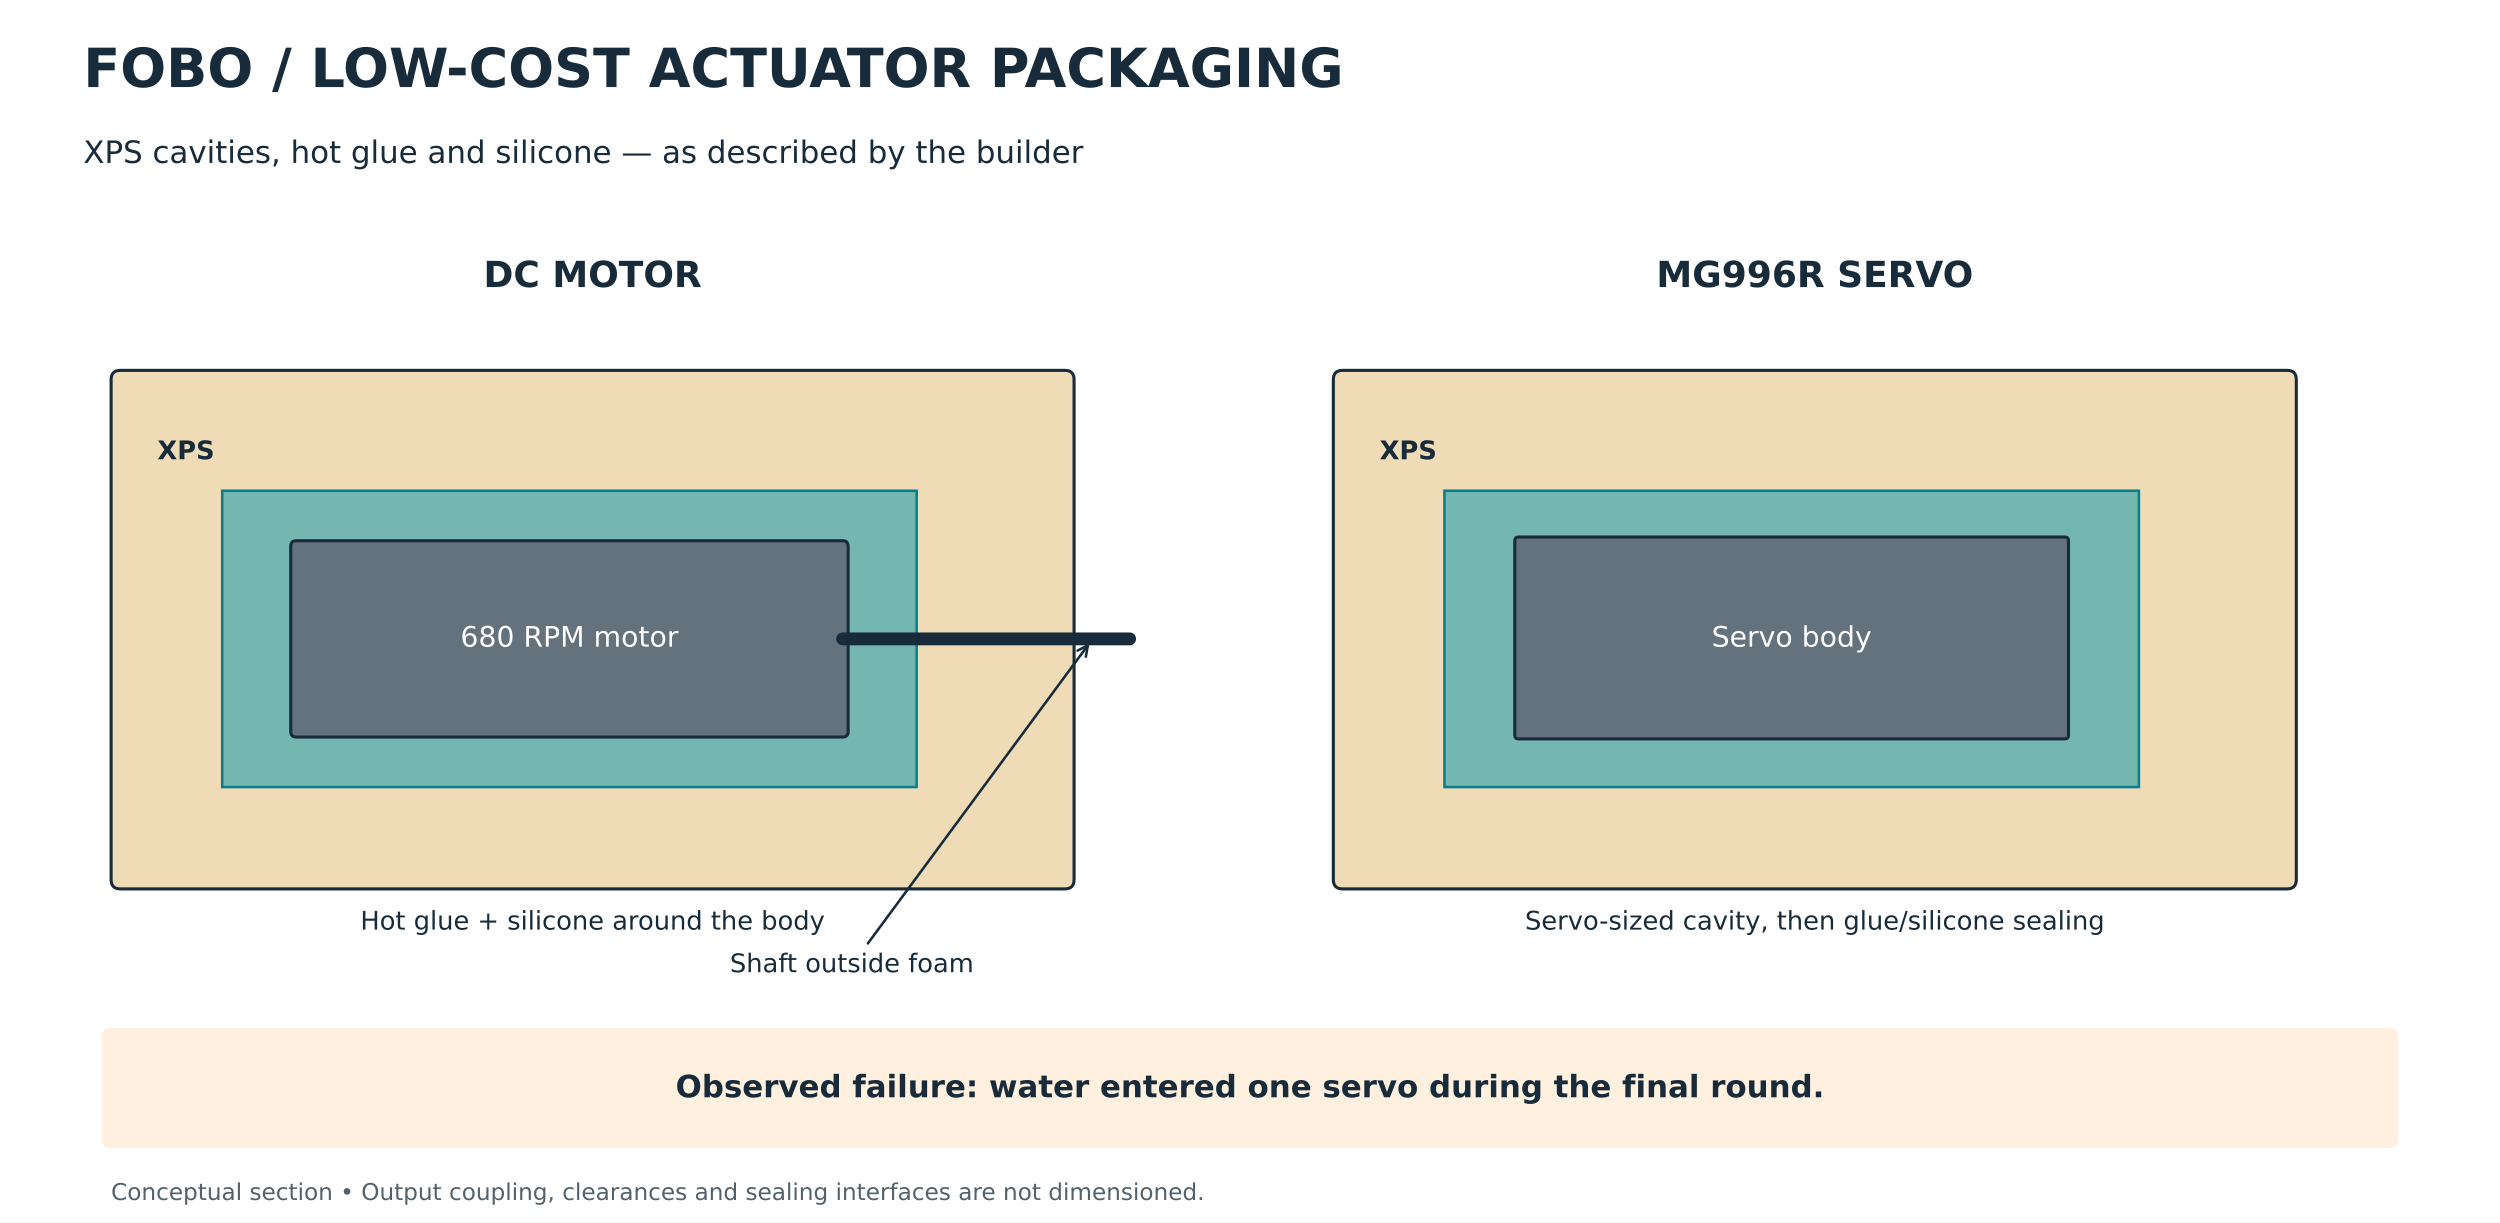
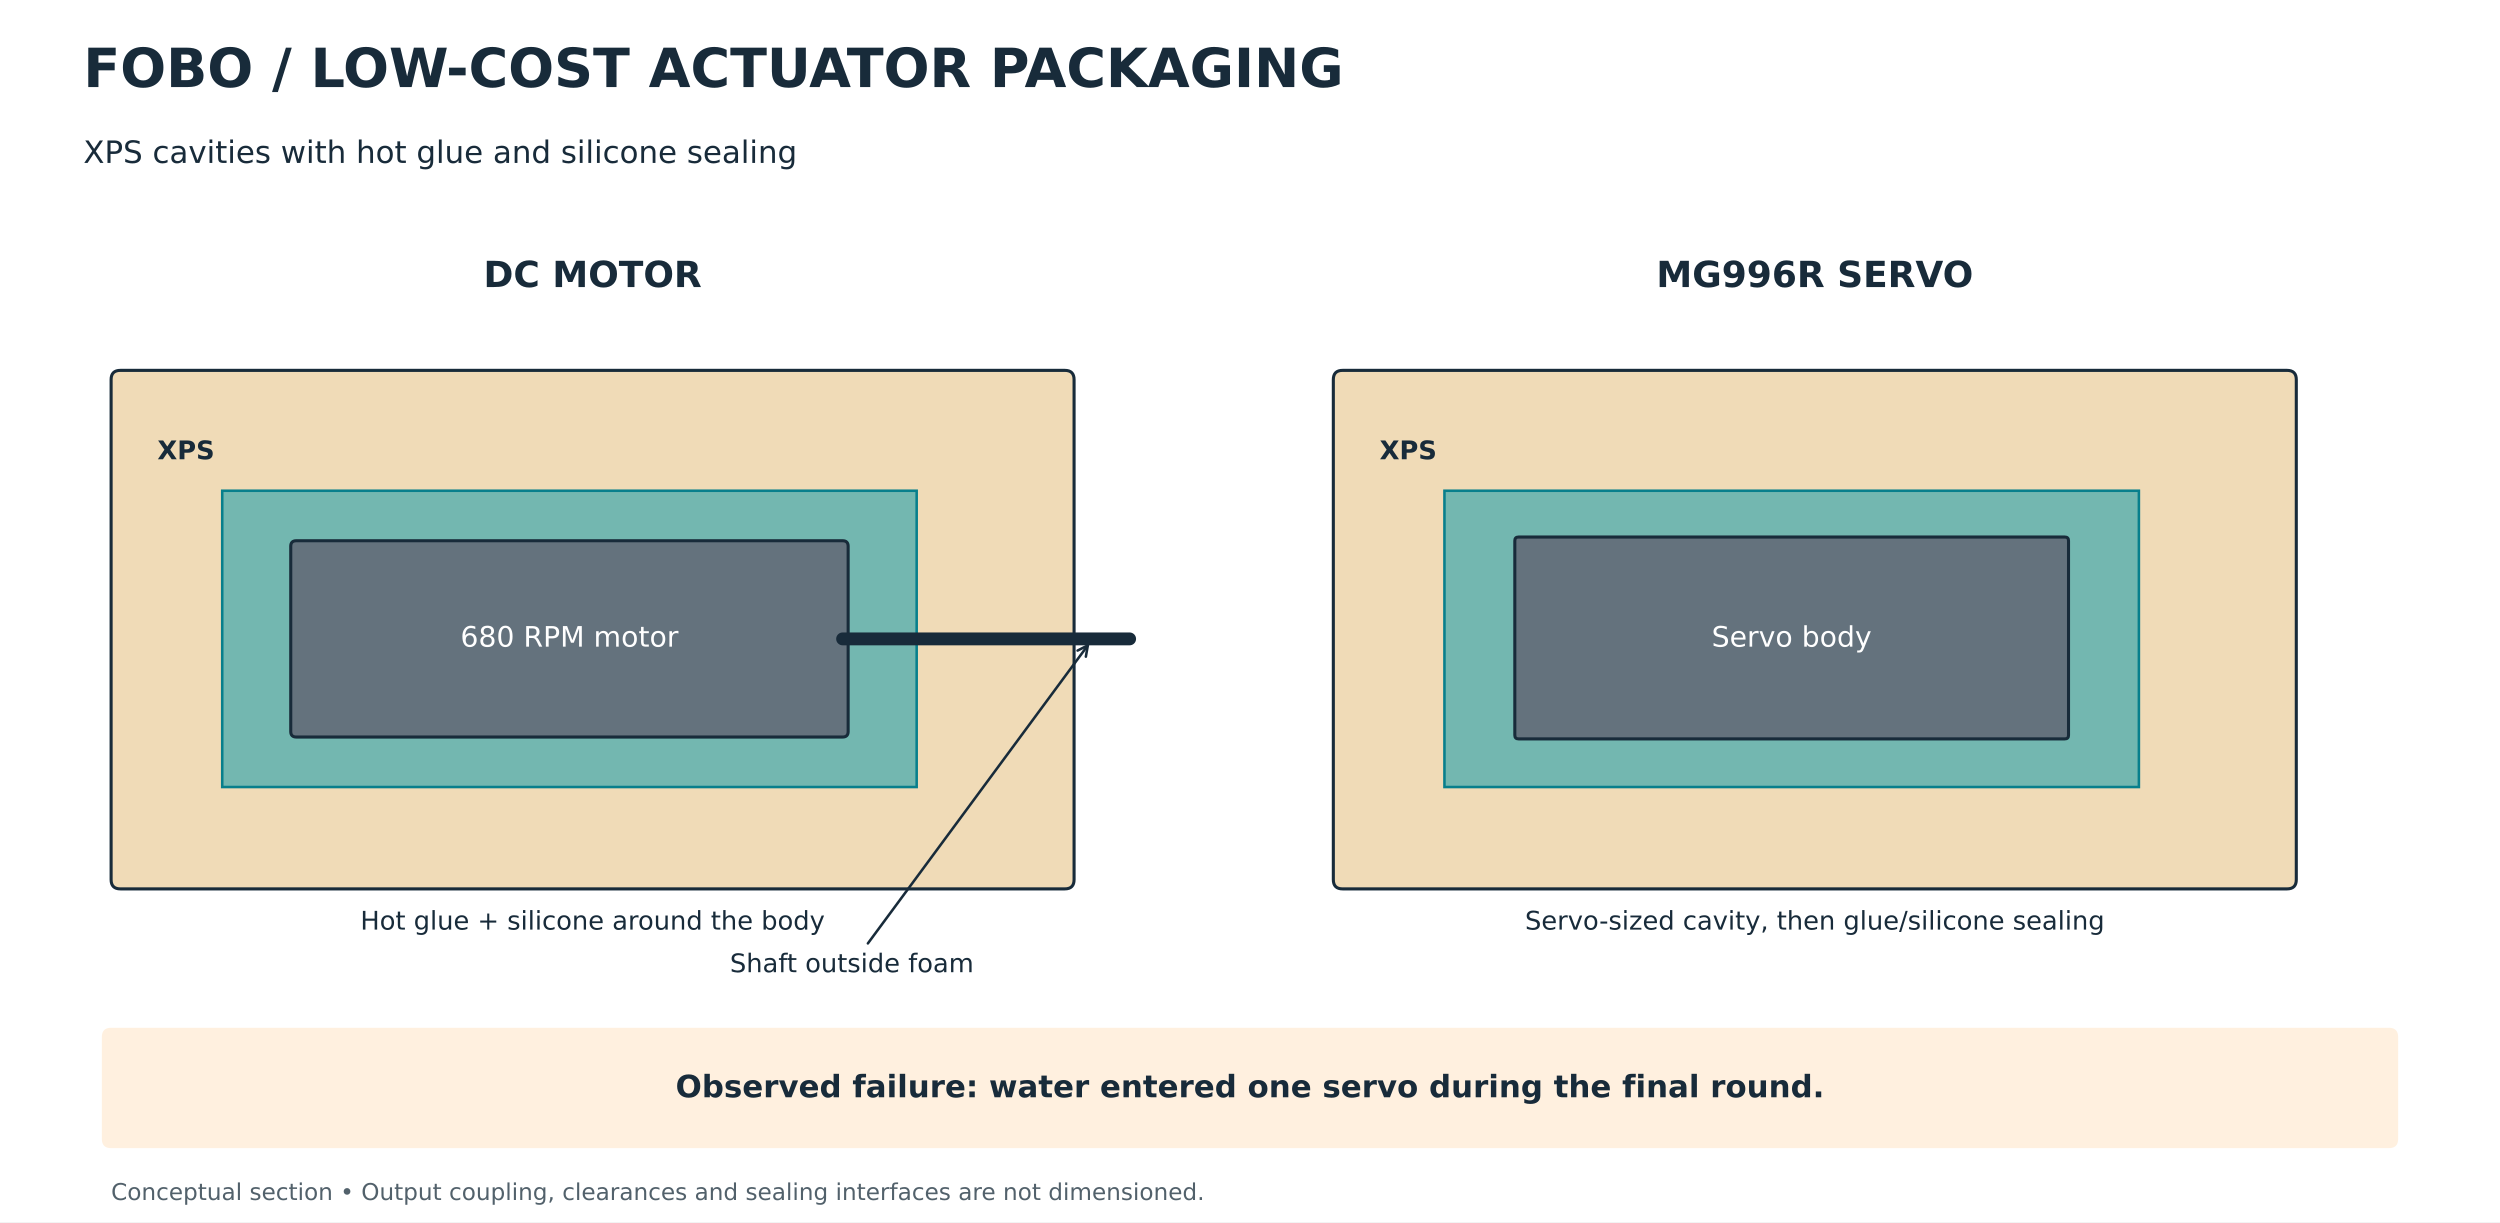
<svg xmlns="http://www.w3.org/2000/svg" width="972pt" height="475.2pt" viewBox="0 0 972 475.2" version="1.1">
  <defs>
    <style type="text/css">*{stroke-linejoin: round; stroke-linecap: butt}</style>
  </defs>
  <g id="figure_1">
    <g id="patch_1">
-       <path d="M 0 475.2  L 972 475.2  L 972 0  L 0 0  z " style="fill: #ffffff" />
+       <path d="M 0 475.2 L 972 475.2 L 972 0 L 0 0 z " style="fill: #ffffff" />
    </g>
    <g id="axes_1">
      <g id="patch_2">
-         <path d="M 46.8 345.6  L 414 345.6  Q 417.6 345.6 417.6 342  L 417.6 147.6  Q 417.6 144 414 144  L 46.8 144  Q 43.2 144 43.2 147.6  L 43.2 342  Q 43.2 345.6 46.8 345.6  z " clip-path="url(#p815e57df5a)" style="fill: #f0dbb7; stroke: #182b3a; stroke-width: 1.2; stroke-linejoin: miter" />
+         <path d="M 46.8 345.6 L 414 345.6 Q 417.6 345.6 417.6 342 L 417.6 147.6 Q 417.6 144 414 144 L 46.8 144 Q 43.2 144 43.2 147.6 L 43.2 342 Q 43.2 345.6 46.8 345.6 z " clip-path="url(#p815e57df5a)" style="fill: #f0dbb7; stroke: #182b3a; stroke-width: 1.2; stroke-linejoin: miter" />
      </g>
      <g id="patch_3">
-         <path d="M 86.4 306  L 356.4 306  L 356.4 190.8  L 86.4 190.8  z " clip-path="url(#p815e57df5a)" style="fill: #73b7b0; stroke: #087f8c; stroke-linejoin: miter" />
+         <path d="M 86.4 306 L 356.4 306 L 356.4 190.8 L 86.4 190.8 z " clip-path="url(#p815e57df5a)" style="fill: #73b7b0; stroke: #087f8c; stroke-linejoin: miter" />
      </g>
      <g id="patch_4">
-         <path d="M 522 345.6  L 889.2 345.6  Q 892.8 345.6 892.8 342  L 892.8 147.6  Q 892.8 144 889.2 144  L 522 144  Q 518.4 144 518.4 147.6  L 518.4 342  Q 518.4 345.6 522 345.6  z " clip-path="url(#p815e57df5a)" style="fill: #f0dbb7; stroke: #182b3a; stroke-width: 1.2; stroke-linejoin: miter" />
+         <path d="M 522 345.6 L 889.2 345.6 Q 892.8 345.6 892.8 342 L 892.8 147.6 Q 892.8 144 889.2 144 L 522 144 Q 518.4 144 518.4 147.6 L 518.4 342 Q 518.4 345.6 522 345.6 z " clip-path="url(#p815e57df5a)" style="fill: #f0dbb7; stroke: #182b3a; stroke-width: 1.2; stroke-linejoin: miter" />
      </g>
      <g id="patch_5">
-         <path d="M 561.6 306  L 831.6 306  L 831.6 190.8  L 561.6 190.8  z " clip-path="url(#p815e57df5a)" style="fill: #73b7b0; stroke: #087f8c; stroke-linejoin: miter" />
+         <path d="M 561.6 306 L 831.6 306 L 831.6 190.8 L 561.6 190.8 z " clip-path="url(#p815e57df5a)" style="fill: #73b7b0; stroke: #087f8c; stroke-linejoin: miter" />
      </g>
      <g id="patch_6">
-         <path d="M 115.2 286.56  L 327.6 286.56  Q 329.76 286.56 329.76 284.4  L 329.76 212.4  Q 329.76 210.24 327.6 210.24  L 115.2 210.24  Q 113.04 210.24 113.04 212.4  L 113.04 284.4  Q 113.04 286.56 115.2 286.56  z " clip-path="url(#p815e57df5a)" style="fill: #64727d; stroke: #182b3a; stroke-width: 1.2; stroke-linejoin: miter" />
+         <path d="M 115.2 286.56 L 327.6 286.56 Q 329.76 286.56 329.76 284.4 L 329.76 212.4 Q 329.76 210.24 327.6 210.24 L 115.2 210.24 Q 113.04 210.24 113.04 212.4 L 113.04 284.4 Q 113.04 286.56 115.2 286.56 z " clip-path="url(#p815e57df5a)" style="fill: #64727d; stroke: #182b3a; stroke-width: 1.2; stroke-linejoin: miter" />
      </g>
      <g id="patch_7">
-         <path d="M 590.4 287.28  L 802.8 287.28  Q 804.24 287.28 804.24 285.84  L 804.24 210.24  Q 804.24 208.8 802.8 208.8  L 590.4 208.8  Q 588.96 208.8 588.96 210.24  L 588.96 285.84  Q 588.96 287.28 590.4 287.28  z " clip-path="url(#p815e57df5a)" style="fill: #64727d; stroke: #182b3a; stroke-width: 1.2; stroke-linejoin: miter" />
+         <path d="M 590.4 287.28 L 802.8 287.28 Q 804.24 287.28 804.24 285.84 L 804.24 210.24 Q 804.24 208.8 802.8 208.8 L 590.4 208.8 Q 588.96 208.8 588.96 210.24 L 588.96 285.84 Q 588.96 287.28 590.4 287.28 z " clip-path="url(#p815e57df5a)" style="fill: #64727d; stroke: #182b3a; stroke-width: 1.2; stroke-linejoin: miter" />
      </g>
      <g id="patch_8">
-         <path d="M 43.2 446.4  L 928.8 446.4  Q 932.4 446.4 932.4 442.8  L 932.4 403.2  Q 932.4 399.6 928.8 399.6  L 43.2 399.6  Q 39.6 399.6 39.6 403.2  L 39.6 442.8  Q 39.6 446.4 43.2 446.4  z " clip-path="url(#p815e57df5a)" style="fill: #fff0df" />
+         <path d="M 43.2 446.4 L 928.8 446.4 Q 932.4 446.4 932.4 442.8 L 932.4 403.2 Q 932.4 399.6 928.8 399.6 L 43.2 399.6 Q 39.6 399.6 39.6 403.2 L 39.6 442.8 Q 39.6 446.4 43.2 446.4 z " clip-path="url(#p815e57df5a)" style="fill: #fff0df" />
      </g>
      <g id="line2d_1">
-         <path d="M 327.6 248.4  L 439.2 248.4  " clip-path="url(#p815e57df5a)" style="fill: none; stroke: #182b3a; stroke-width: 5; stroke-linecap: round" />
+         <path d="M 327.6 248.4 L 439.2 248.4 " clip-path="url(#p815e57df5a)" style="fill: none; stroke: #182b3a; stroke-width: 5; stroke-linecap: round" />
      </g>
      <g id="text_1">
        <text style="font-weight: 700; font-size: 21px; font-family: 'DejaVu Sans'; text-anchor: start; fill: #182b3a" x="32.4" y="33.84" transform="rotate(-0 32.4 33.84)">FOBO / LOW-COST ACTUATOR PACKAGING</text>
      </g>
      <g id="text_2">
-         <text style="font-size: 12px; font-family: 'DejaVu Sans'; text-anchor: start; fill: #182b3a" x="32.4" y="63.36" transform="rotate(-0 32.4 63.36)">XPS cavities, hot glue and silicone — as described by the builder</text>
+         <text style="font-size: 12px; font-family: 'DejaVu Sans'; text-anchor: start; fill: #182b3a" x="32.4" y="63.36" transform="rotate(-0 32.4 63.36)">XPS cavities with hot glue and silicone sealing</text>
      </g>
      <g id="text_3">
        <text style="font-weight: 700; font-size: 10px; font-family: 'DejaVu Sans'; text-anchor: start; fill: #182b3a" x="61.2" y="178.56" transform="rotate(-0 61.2 178.56)">XPS</text>
      </g>
      <g id="text_4">
        <text style="font-weight: 700; font-size: 10px; font-family: 'DejaVu Sans'; text-anchor: start; fill: #182b3a" x="536.4" y="178.56" transform="rotate(-0 536.4 178.56)">XPS</text>
      </g>
      <g id="text_5">
        <text style="font-weight: 700; font-size: 14px; font-family: 'DejaVu Sans'; text-anchor: middle; fill: #182b3a" x="230.4" y="111.6" transform="rotate(-0 230.4 111.6)">DC MOTOR</text>
      </g>
      <g id="text_6">
        <text style="font-size: 11px; font-family: 'DejaVu Sans'; text-anchor: middle; fill: #ffffff" x="221.4" y="251.435" transform="rotate(-0 221.4 251.4353)">680 RPM motor</text>
      </g>
      <g id="patch_9">
-         <path d="M 337.434 366.793  Q 380.524 308.4 422.95 250.907  " style="fill: none; stroke: #182b3a; stroke-linecap: round" />
-         <path d="M 418.965 252.938  L 422.95 250.907  L 422.184 255.314  " style="fill: none; stroke: #182b3a; stroke-linecap: round" />
+         <path d="M 337.434 366.793 Q 380.524 308.4 422.95 250.907 " style="fill: none; stroke: #182b3a; stroke-linecap: round" />
+         <path d="M 418.965 252.938 L 422.95 250.907 L 422.184 255.314 " style="fill: none; stroke: #182b3a; stroke-linecap: round" />
      </g>
      <g id="text_7">
        <text style="font-size: 10px; font-family: 'DejaVu Sans'; text-anchor: middle; fill: #182b3a" x="331.2" y="378" transform="rotate(-0 331.2 378)">Shaft outside foam</text>
      </g>
      <g id="text_8">
        <text style="font-weight: 700; font-size: 14px; font-family: 'DejaVu Sans'; text-anchor: middle; fill: #182b3a" x="705.6" y="111.6" transform="rotate(-0 705.6 111.6)">MG996R SERVO</text>
      </g>
      <g id="text_9">
        <text style="font-size: 11px; font-family: 'DejaVu Sans'; text-anchor: middle; fill: #ffffff" x="696.6" y="251.435" transform="rotate(-0 696.6 251.4353)">Servo body</text>
      </g>
      <g id="text_10">
        <text style="font-size: 10px; font-family: 'DejaVu Sans'; text-anchor: middle; fill: #182b3a" x="230.4" y="361.44" transform="rotate(-0 230.4 361.44)">Hot glue + silicone around the body</text>
      </g>
      <g id="text_11">
        <text style="font-size: 10px; font-family: 'DejaVu Sans'; text-anchor: middle; fill: #182b3a" x="705.6" y="361.44" transform="rotate(-0 705.6 361.44)">Servo-sized cavity, then glue/silicone sealing</text>
      </g>
      <g id="text_12">
        <text style="font-weight: 700; font-size: 12px; font-family: 'DejaVu Sans'; text-anchor: middle; fill: #182b3a" x="486" y="426.624" transform="rotate(-0 486 426.6244)">Observed failure: water entered one servo during the final round.</text>
      </g>
      <g id="text_13">
        <text style="font-size: 9px; font-family: 'DejaVu Sans'; text-anchor: start; fill: #52616b" x="43.2" y="466.56" transform="rotate(-0 43.2 466.56)">Conceptual section • Output coupling, clearances and sealing interfaces are not dimensioned.</text>
      </g>
    </g>
  </g>
  <defs>
    <clipPath id="p815e57df5a">
      <rect x="0" y="0" width="972" height="475.2" />
    </clipPath>
  </defs>
</svg>
